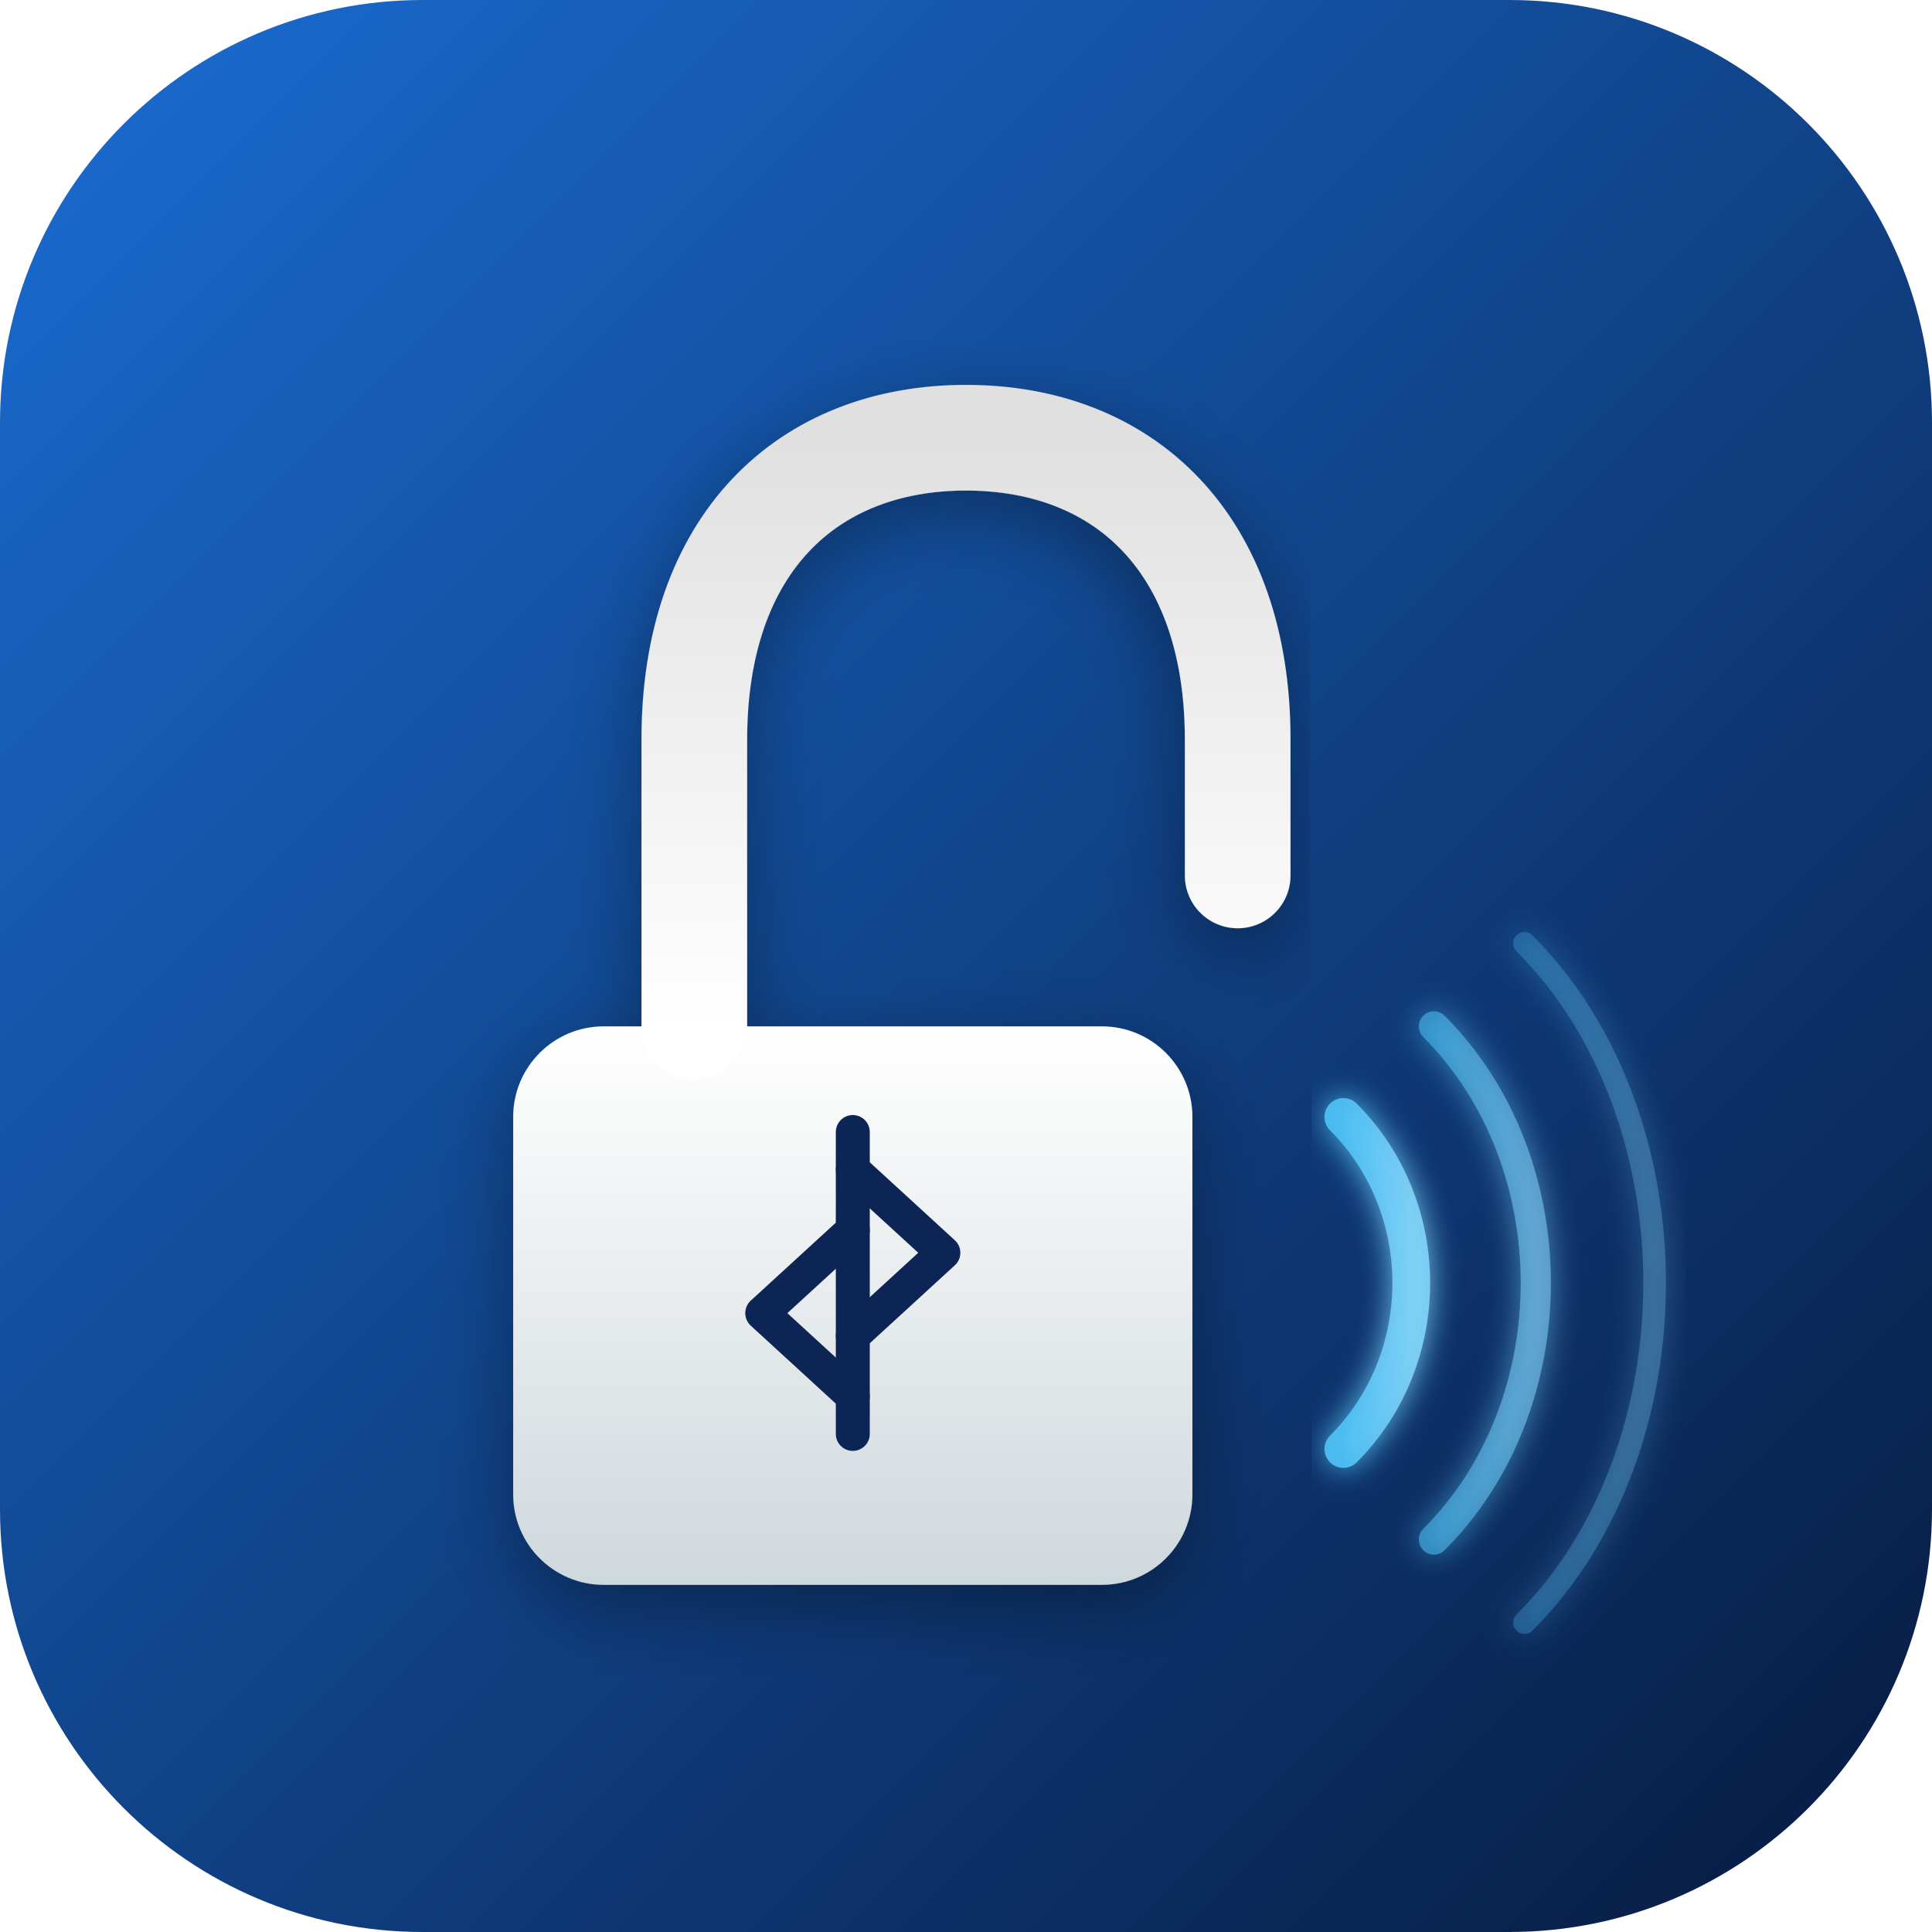
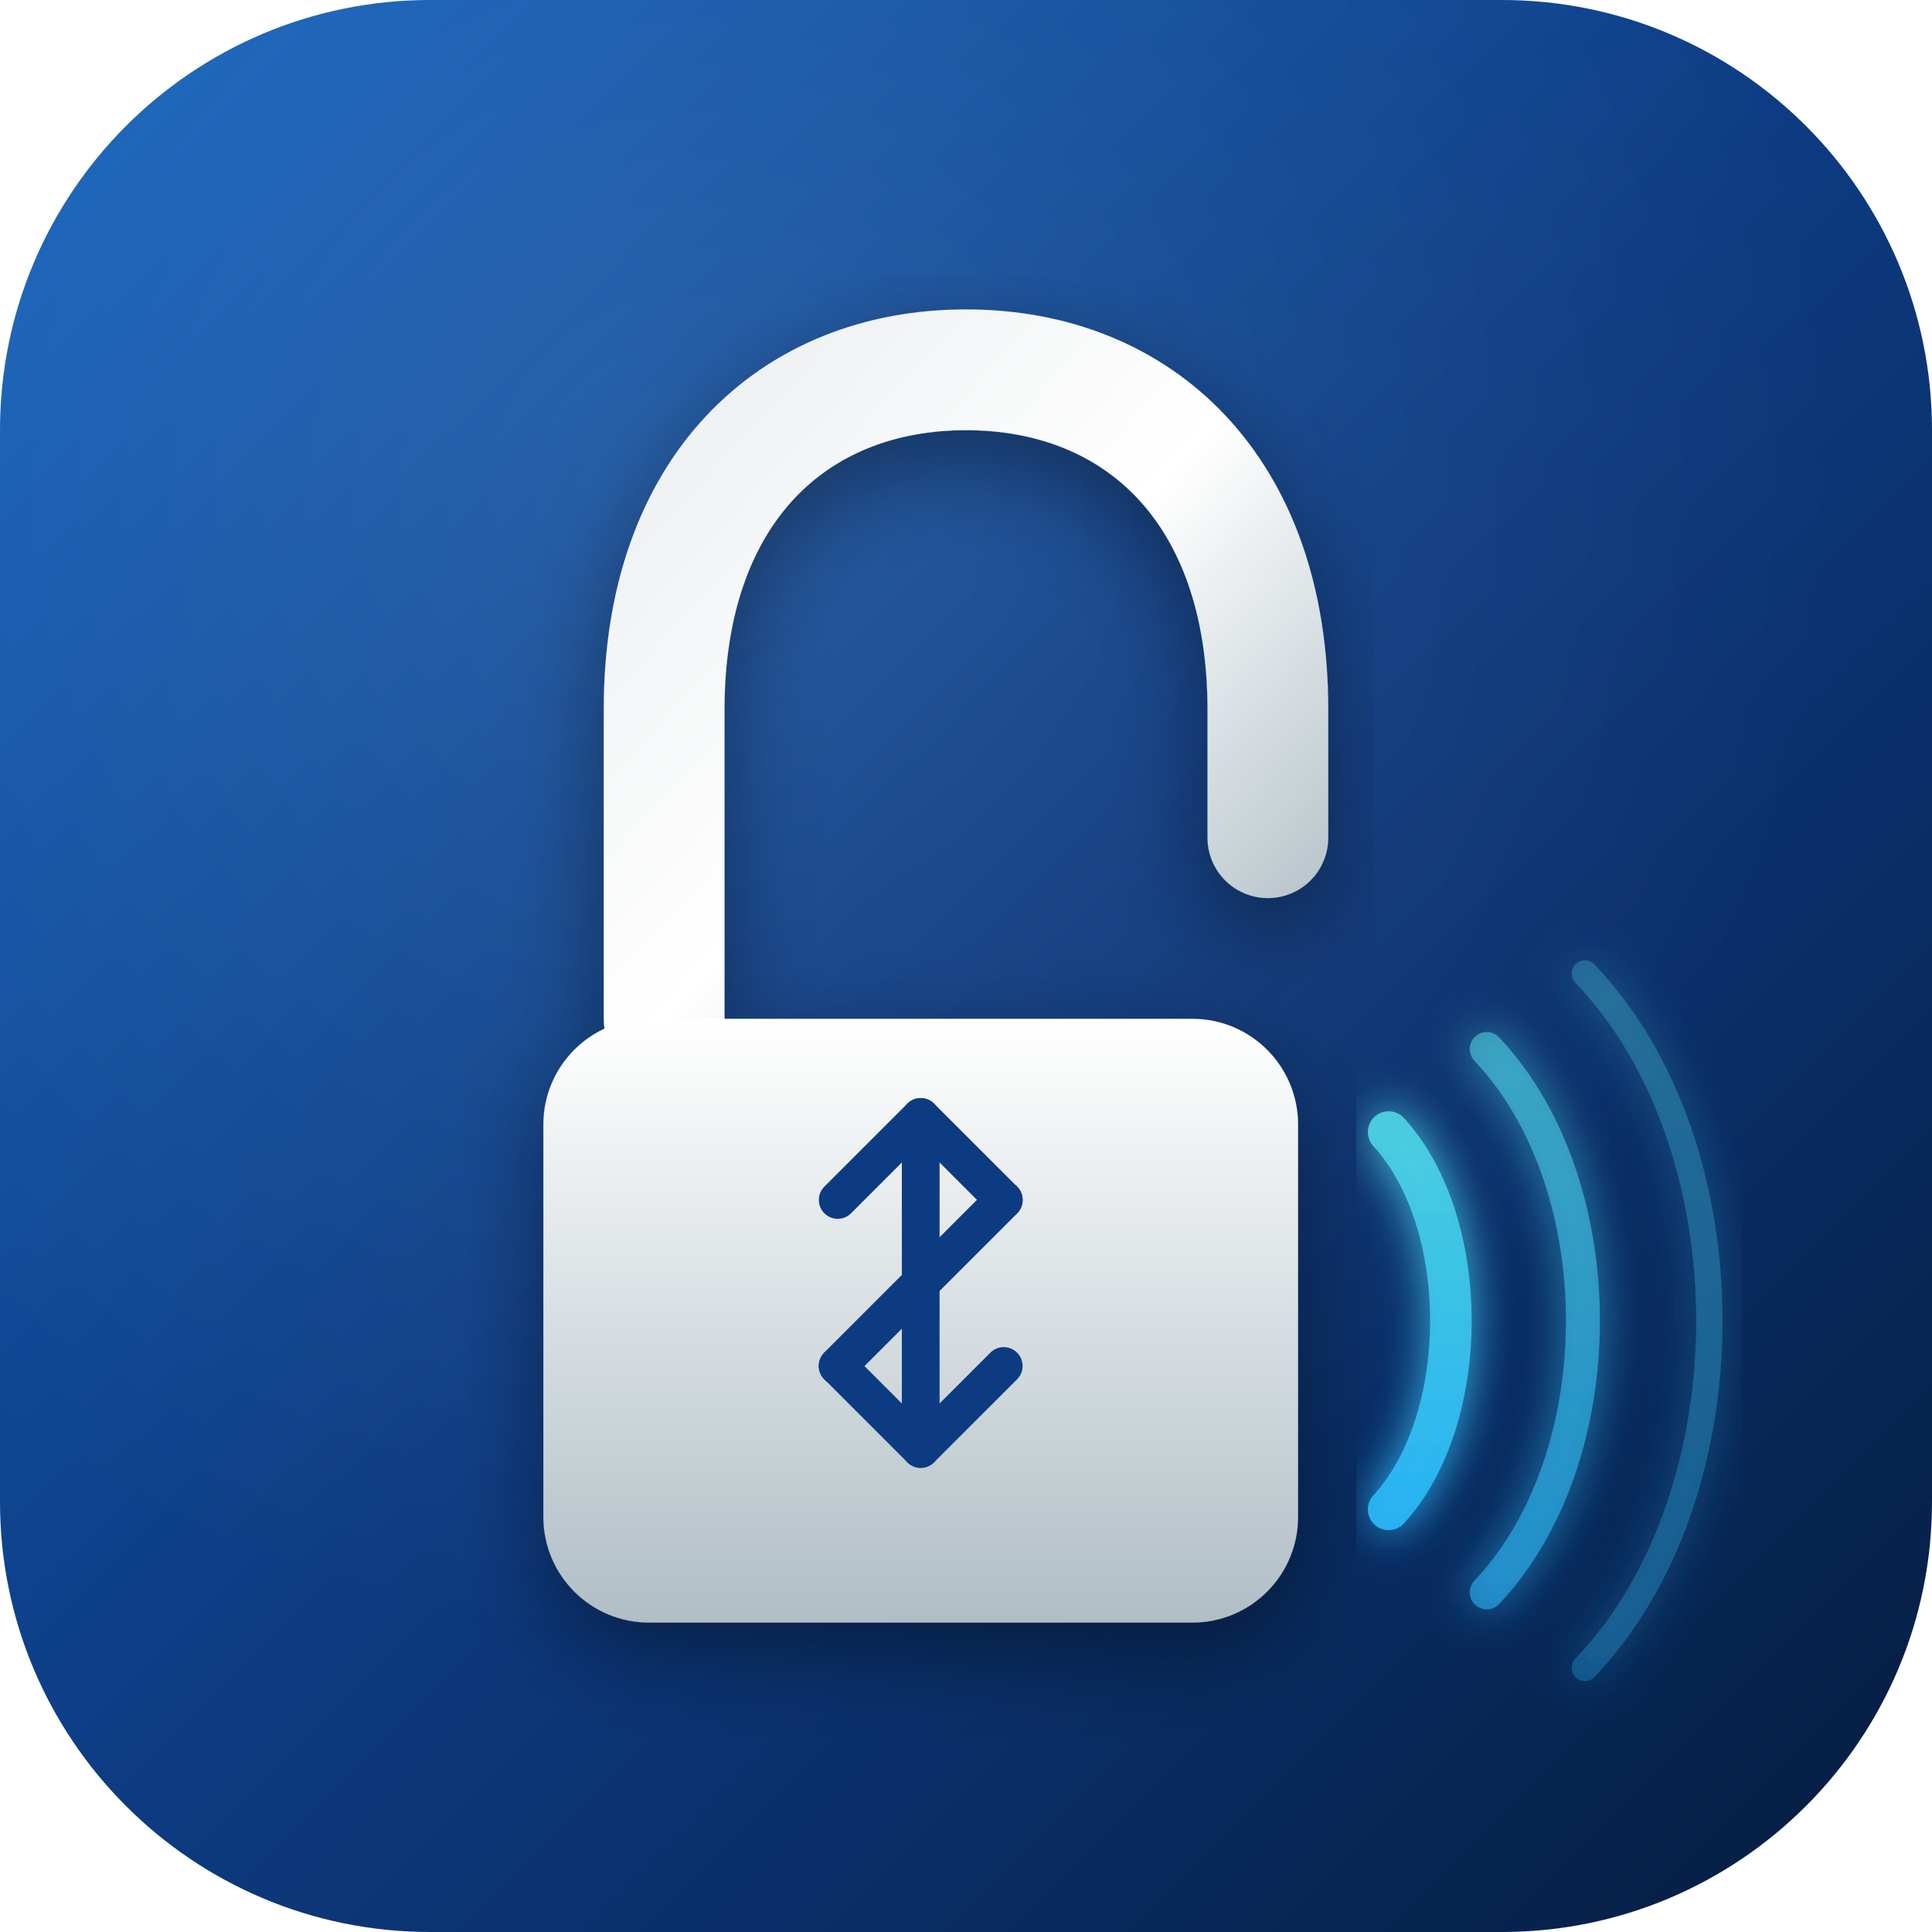
- <svg xmlns="http://www.w3.org/2000/svg" viewBox="0 0 512 512" fill="none">
+ <svg xmlns="http://www.w3.org/2000/svg" viewBox="0 0 512 512">
  <defs>
    <linearGradient id="bg" x1="0%" y1="0%" x2="100%" y2="100%">
-       <stop offset="0%" stop-color="#1a6dd4" />
-       <stop offset="100%" stop-color="#071a3e" />
+       <stop offset="0%" stop-color="#1565c0" />
+       <stop offset="50%" stop-color="#0d3b82" />
+       <stop offset="100%" stop-color="#051b3e" />
    </linearGradient>
-     <linearGradient id="lockGrad" x1="50%" y1="0%" x2="50%" y2="100%">
+     <radialGradient id="glass" cx="35%" cy="25%" r="60%">
+       <stop offset="0%" stop-color="#ffffff" stop-opacity="0.1" />
+       <stop offset="100%" stop-color="#ffffff" stop-opacity="0" />
+     </radialGradient>
+     <linearGradient id="lockFace" x1="50%" y1="0%" x2="50%" y2="100%">
      <stop offset="0%" stop-color="#ffffff" />
-       <stop offset="100%" stop-color="#cfd8dc" />
+       <stop offset="100%" stop-color="#b0bec5" />
    </linearGradient>
-     <linearGradient id="shackleGrad" x1="50%" y1="0%" x2="50%" y2="100%">
-       <stop offset="0%" stop-color="#e0e0e0" />
-       <stop offset="100%" stop-color="#ffffff" />
+     <linearGradient id="shackle" x1="0%" y1="0%" x2="100%" y2="100%">
+       <stop offset="0%" stop-color="#eceff1" />
+       <stop offset="50%" stop-color="#ffffff" />
+       <stop offset="100%" stop-color="#b0bec5" />
    </linearGradient>
-     <linearGradient id="arcGrad" x1="0%" y1="50%" x2="100%" y2="50%">
-       <stop offset="0%" stop-color="#4fc3f7" />
-       <stop offset="100%" stop-color="#81d4fa" />
+     <linearGradient id="arc" x1="0%" y1="0%" x2="0%" y2="100%">
+       <stop offset="0%" stop-color="#4dd0e1" />
+       <stop offset="100%" stop-color="#29b6f6" />
    </linearGradient>
-     <filter id="lockShadow">
-       <feDropShadow dx="0" dy="6" stdDeviation="10" flood-color="#000000" flood-opacity="0.35" />
+     <filter id="dropShadow">
+       <feDropShadow dx="0" dy="8" stdDeviation="12" flood-color="#000" flood-opacity="0.4" />
    </filter>
-     <filter id="arcGlow">
-       <feGaussianBlur stdDeviation="4" result="blur" />
+     <filter id="softGlow">
+       <feGaussianBlur stdDeviation="6" result="glow" />
      <feMerge>
-         <feMergeNode in="blur" />
+         <feMergeNode in="glow" />
        <feMergeNode in="SourceGraphic" />
      </feMerge>
    </filter>
  </defs>
-   <rect width="512" height="512" rx="112" fill="url(#bg)" />
-   <g filter="url(#lockShadow)">
-     <rect x="136" y="272" width="180" height="148" rx="24" fill="url(#lockGrad)" />
-     <path d="M 184 272 L 184 196 C 184 144 214 116 256 116 C 298 116 328 144 328 196 L 328 232" stroke="url(#shackleGrad)" stroke-width="28" stroke-linecap="round" fill="none" />
+   <rect width="512" height="512" rx="114" fill="url(#bg)" />
+   <rect width="512" height="512" rx="114" fill="url(#glass)" />
+   <g filter="url(#dropShadow)">
+     <path d="M 176 270 L 176 188 C 176 130 210 98 256 98 C 302 98 336 130 336 188 L 336 222" stroke="url(#shackle)" stroke-width="32" stroke-linecap="round" fill="none" />
+     <rect x="144" y="270" width="200" height="160" rx="28" fill="url(#lockFace)" />
  </g>
-   <g transform="translate(226, 300)">
-     <line x1="0" y1="0" x2="0" y2="80" stroke="#0d2554" stroke-width="9" stroke-linecap="round" />
-     <polyline points="0,10 24,32 0,54" stroke="#0d2554" stroke-width="9" stroke-linecap="round" stroke-linejoin="round" fill="none" />
-     <polyline points="0,26 -24,48 0,70" stroke="#0d2554" stroke-width="9" stroke-linecap="round" stroke-linejoin="round" fill="none" />
+   <g transform="translate(244, 296)" stroke="#0d3b82" stroke-width="10" stroke-linecap="round" stroke-linejoin="round" fill="none">
+     <line x1="0" y1="0" x2="0" y2="88" />
+     <polyline points="-22,22 0,0 22,22" />
+     <line x1="22" y1="22" x2="-22" y2="66" />
+     <polyline points="22,66 0,88 -22,66" />
+     <line x1="-22" y1="66" x2="22" y2="22" />
  </g>
-   <g filter="url(#arcGlow)">
-     <path d="M 356 296 C 380 320 380 360 356 384" stroke="url(#arcGrad)" stroke-width="10" stroke-linecap="round" fill="none" opacity="0.9" />
-     <path d="M 380 272 C 416 308 416 372 380 408" stroke="url(#arcGrad)" stroke-width="8" stroke-linecap="round" fill="none" opacity="0.55" />
-     <path d="M 404 250 C 450 296 450 384 404 430" stroke="url(#arcGrad)" stroke-width="6" stroke-linecap="round" fill="none" opacity="0.28" />
+   <g filter="url(#softGlow)">
+     <path d="M 368 300 C 390 324 390 376 368 400" stroke="url(#arc)" stroke-width="11" stroke-linecap="round" fill="none" opacity="0.95" />
+     <path d="M 394 278 C 428 314 428 386 394 422" stroke="url(#arc)" stroke-width="9" stroke-linecap="round" fill="none" opacity="0.6" />
+     <path d="M 420 258 C 464 304 464 396 420 442" stroke="url(#arc)" stroke-width="7" stroke-linecap="round" fill="none" opacity="0.3" />
  </g>
</svg>
